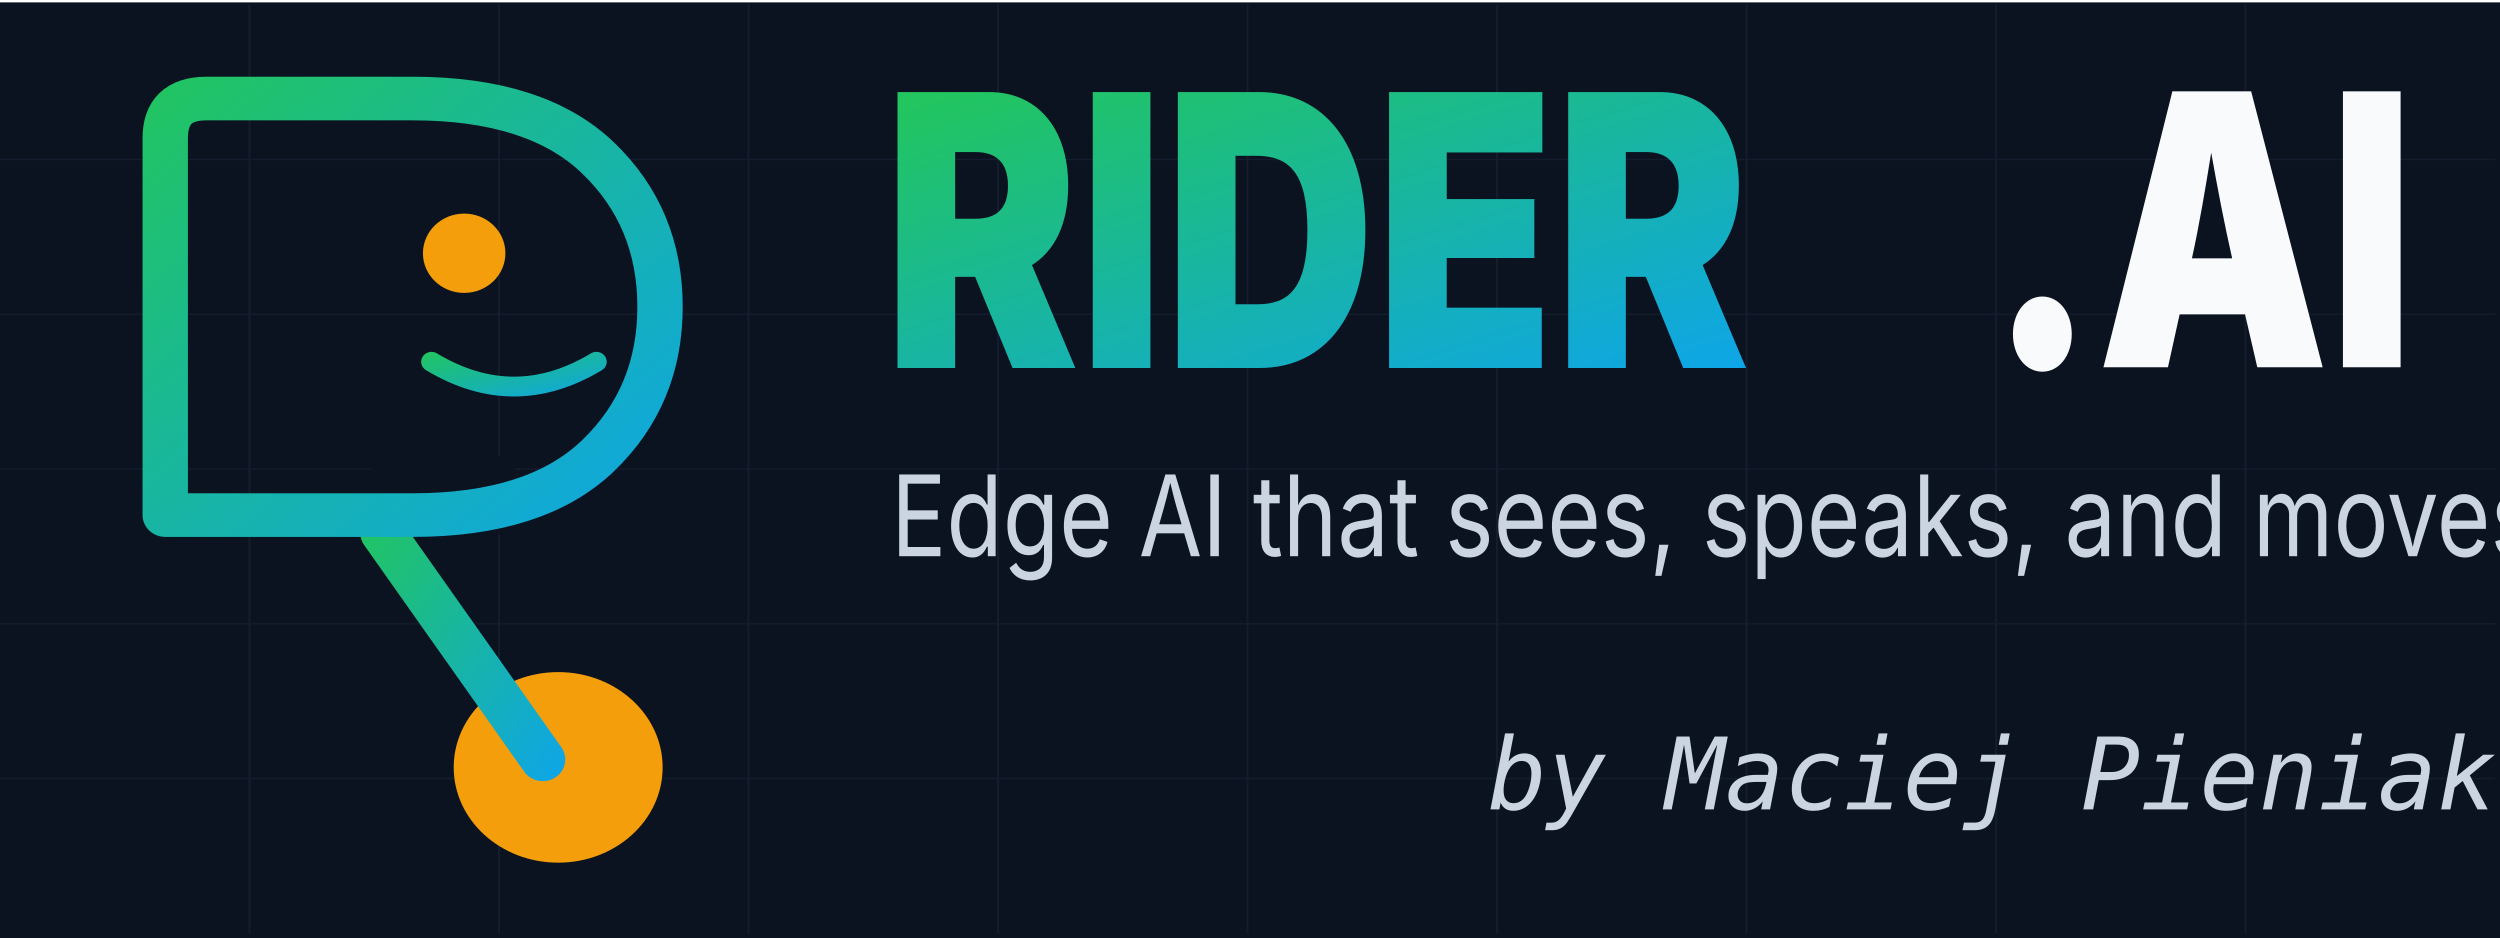
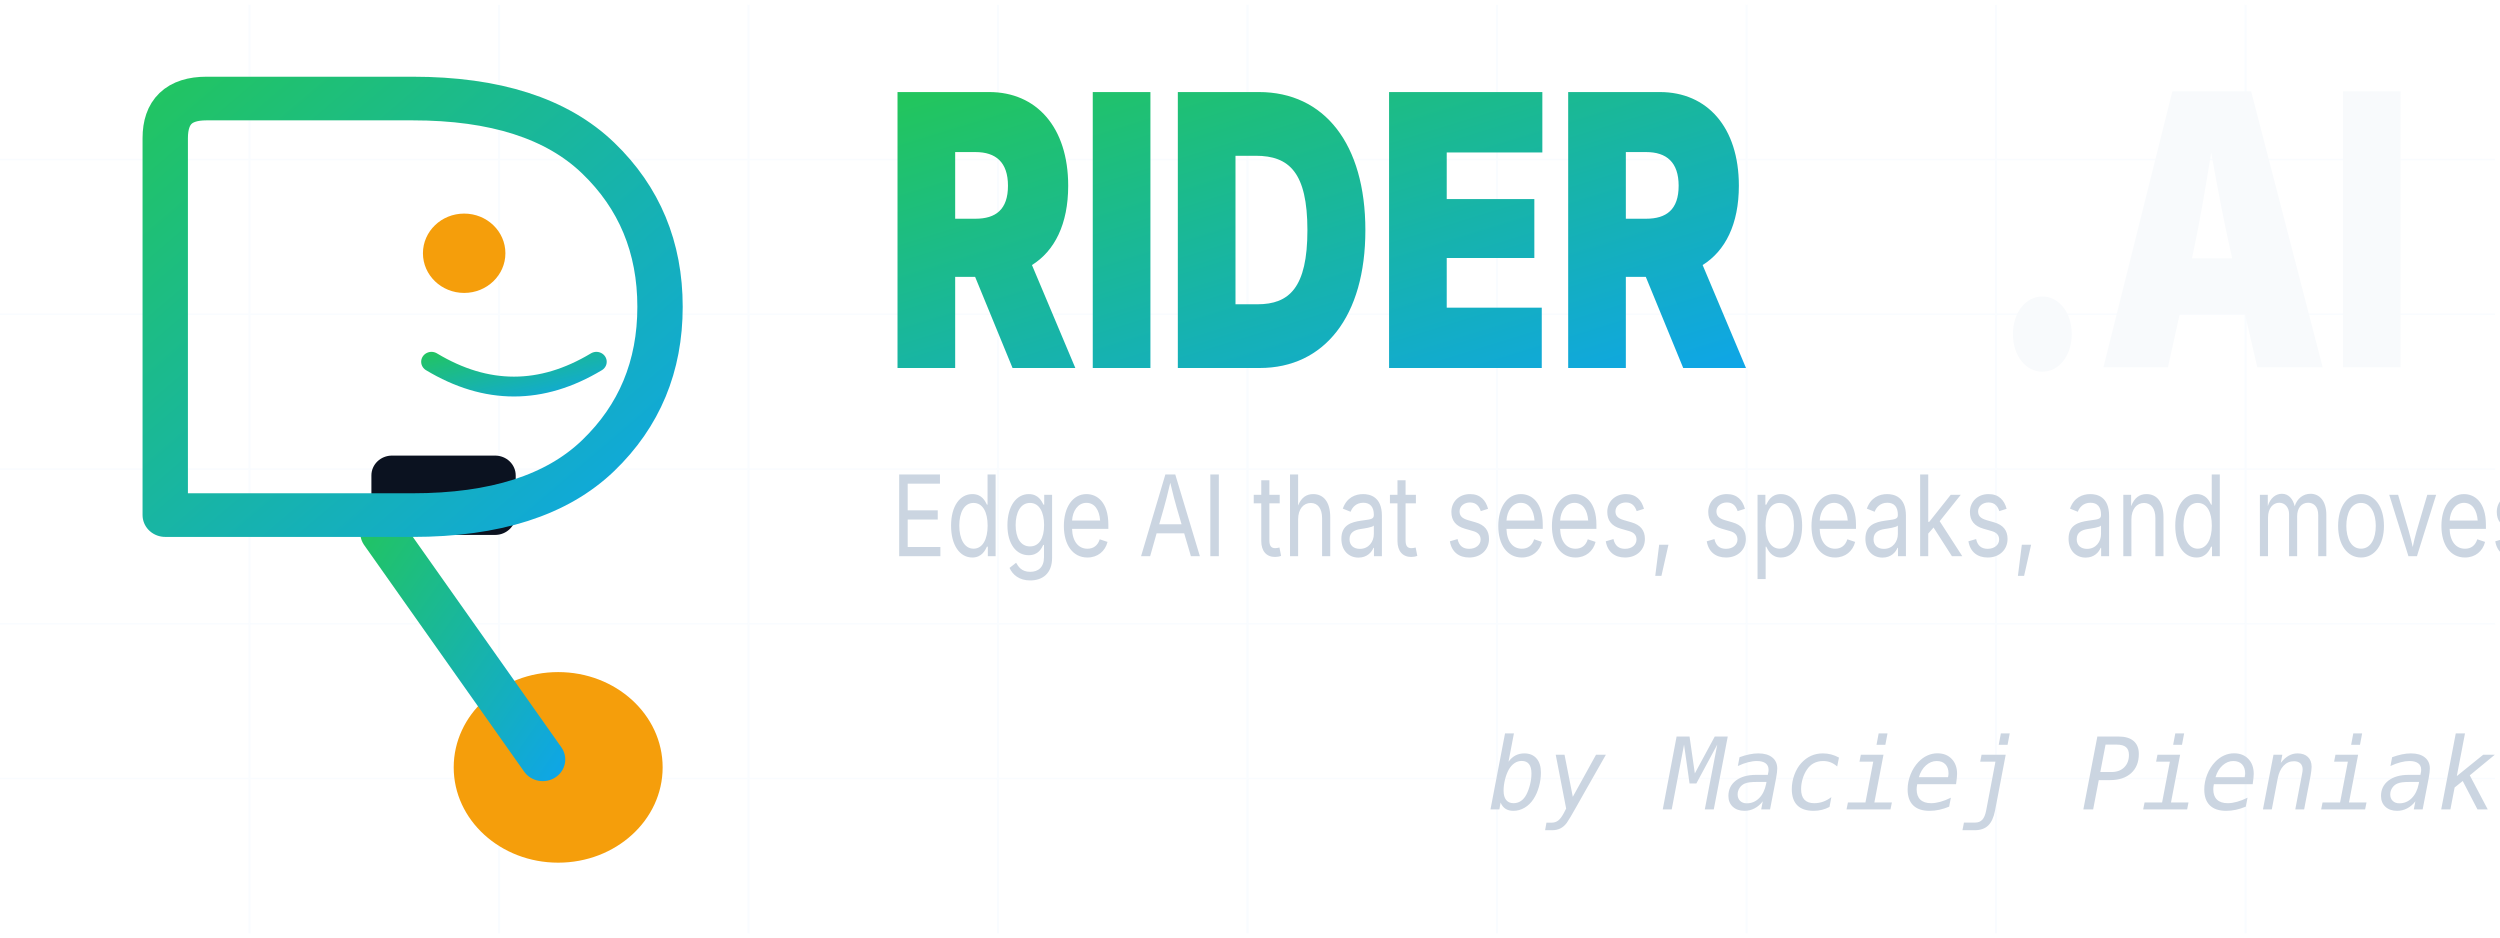
<svg xmlns="http://www.w3.org/2000/svg" xmlns:xlink="http://www.w3.org/1999/xlink" width="800" height="300" viewBox="0 0 800 300" role="img" aria-label="RIDER.AI OG (Canva)" version="1.1" id="svg9">
  <defs id="defs2">
    <linearGradient id="g" x1="0" y1="0" x2="1" y2="1">
      <stop offset="0%" stop-color="#22C55E" id="stop1" />
      <stop offset="100%" stop-color="#0EA5E9" id="stop2" />
    </linearGradient>
    <linearGradient xlink:href="#g" id="linearGradient9" x1="104.437" y1="207.694" x2="221.33" y2="324.587" gradientTransform="matrix(0.8098334,0,0,1.215949,12.41339,-47.51655)" gradientUnits="userSpaceOnUse" />
    <linearGradient xlink:href="#g" id="linearGradient10" x1="4.03" y1="-172.243" x2="176.273" y2="0" gradientTransform="matrix(2.133768,0,0,0.5077702,-26.40446,8.503351)" gradientUnits="userSpaceOnUse" />
    <linearGradient xlink:href="#g" id="linearGradient12" x1="-10.351" y1="-11.69" x2="236.193" y2="234.855" gradientTransform="scale(1.06269,0.9410081)" gradientUnits="userSpaceOnUse" />
    <linearGradient xlink:href="#g" id="linearGradient13" x1="57.289" y1="250.919" x2="102.125" y2="295.754" gradientTransform="matrix(2.007352,0,0,0.4981688,9.140904,2.705576)" gradientUnits="userSpaceOnUse" />
  </defs>
-   <rect width="800" height="300" fill="#0b1220" id="rect2" x="-1.3969454e-05" y="0.763" style="display:inline;stroke-width:0.64" />
+   <rect width="800" height="300" fill="#0b1220" id="rect2" x="-1.3969454e-05" y="0.763" style="display:inline;stroke-width:0.64;fill:#0b1220;fill-opacity:0" />
  <g opacity="0.06" stroke="#93c5fd" id="g3" transform="matrix(0.6653513,0,0,0.4716392,-6.3583548e-7,1.526916)">
    <path d="M 0,105 H 1200 M 0,210 H 1200 M 0,315 H 1200 M 0,420 H 1200 M 0,525 h 1200" id="path2" />
    <path d="M 120,0 V 630 M 240,0 V 630 M 360,0 V 630 M 480,0 V 630 M 600,0 V 630 M 720,0 V 630 M 840,0 V 630 M 960,0 V 630 M 1080,0 v 630" id="path3" />
  </g>
  <g transform="matrix(0.6597232,0,0,0.6347563,52.87504,31.53105)" id="g6">
    <ellipse cx="327.298" cy="361.414" fill="#f59e0b" id="circle5-9" style="stroke-width:1.66" rx="36.221" ry="30.444" transform="matrix(1.399012,0,0,1.577967,-267.2978,-233.1143)" />
    <path d="m 105.525,218.988 77.593,114.216" stroke="url(#g)" stroke-width="21.831" stroke-linecap="round" fill="none" id="path4" style="stroke:url(#linearGradient9)" />
    <rect x="100" y="180" width="70" height="40" rx="10" fill="#0b1220" id="rect4" />
    <path d="M 0,210 V 20 Q 0,0 20,0 h 100 q 60,0 90,30 30,30 30,75 0,45 -30,75 -30,30 -90,30 z" fill="none" stroke="url(#g)" stroke-width="22" stroke-linecap="round" stroke-linejoin="round" id="path5" style="stroke:url(#linearGradient12)" />
    <circle cx="145" cy="78" r="20" fill="#f59e0b" id="circle5" />
    <path d="m 129.141,132.706 q 40,25 80,0" fill="none" stroke="url(#g)" stroke-width="10" stroke-linecap="round" id="path6" style="stroke:url(#linearGradient13)" />
  </g>
  <g transform="matrix(0.7794817,0,0,0.9335153,302.5869,109.4957)" font-family="Inter, system-ui, '-apple-system', 'Segoe UI', Roboto, 'Helvetica Neue', Arial, 'Noto Sans', 'Liberation Sans', sans-serif" id="g8">
    <text x="204.834" y="173.992" fill="#cbd5e1" id="text9" style="font-size:37.239px;stroke-width:1.164" transform="scale(1.08635,0.9205135)">
      <tspan style="font-style:italic;font-variant:normal;font-weight:normal;font-stretch:normal;font-size:37.239px;font-family:Consolas;-inkscape-font-specification:'Consolas Italic';stroke-width:1.164" id="tspan24">by Maciej Pieniak</tspan>
    </text>
    <text x="-26.404" y="8.503" font-weight="900" font-size="124.907px" fill="url(#g)" id="text6" style="fill:url(#linearGradient10);stroke-width:1.041" transform="scale(0.960711,1.040896)">RIDER</text>
    <text x="445.368" y="8.257" font-weight="900" font-size="124.907px" fill="#f8fafc" id="text7" transform="scale(0.960711,1.040896)" style="stroke-width:1.041">.AI</text>
    <text x="-22.593" y="72.657" font-size="34.15px" fill="#cbd5e1" id="text8" transform="scale(0.9904224,1.00967)" style="font-size:38.147px;stroke-width:1.052">Edge AI that sees, speaks, and moves</text>
  </g>
</svg>
